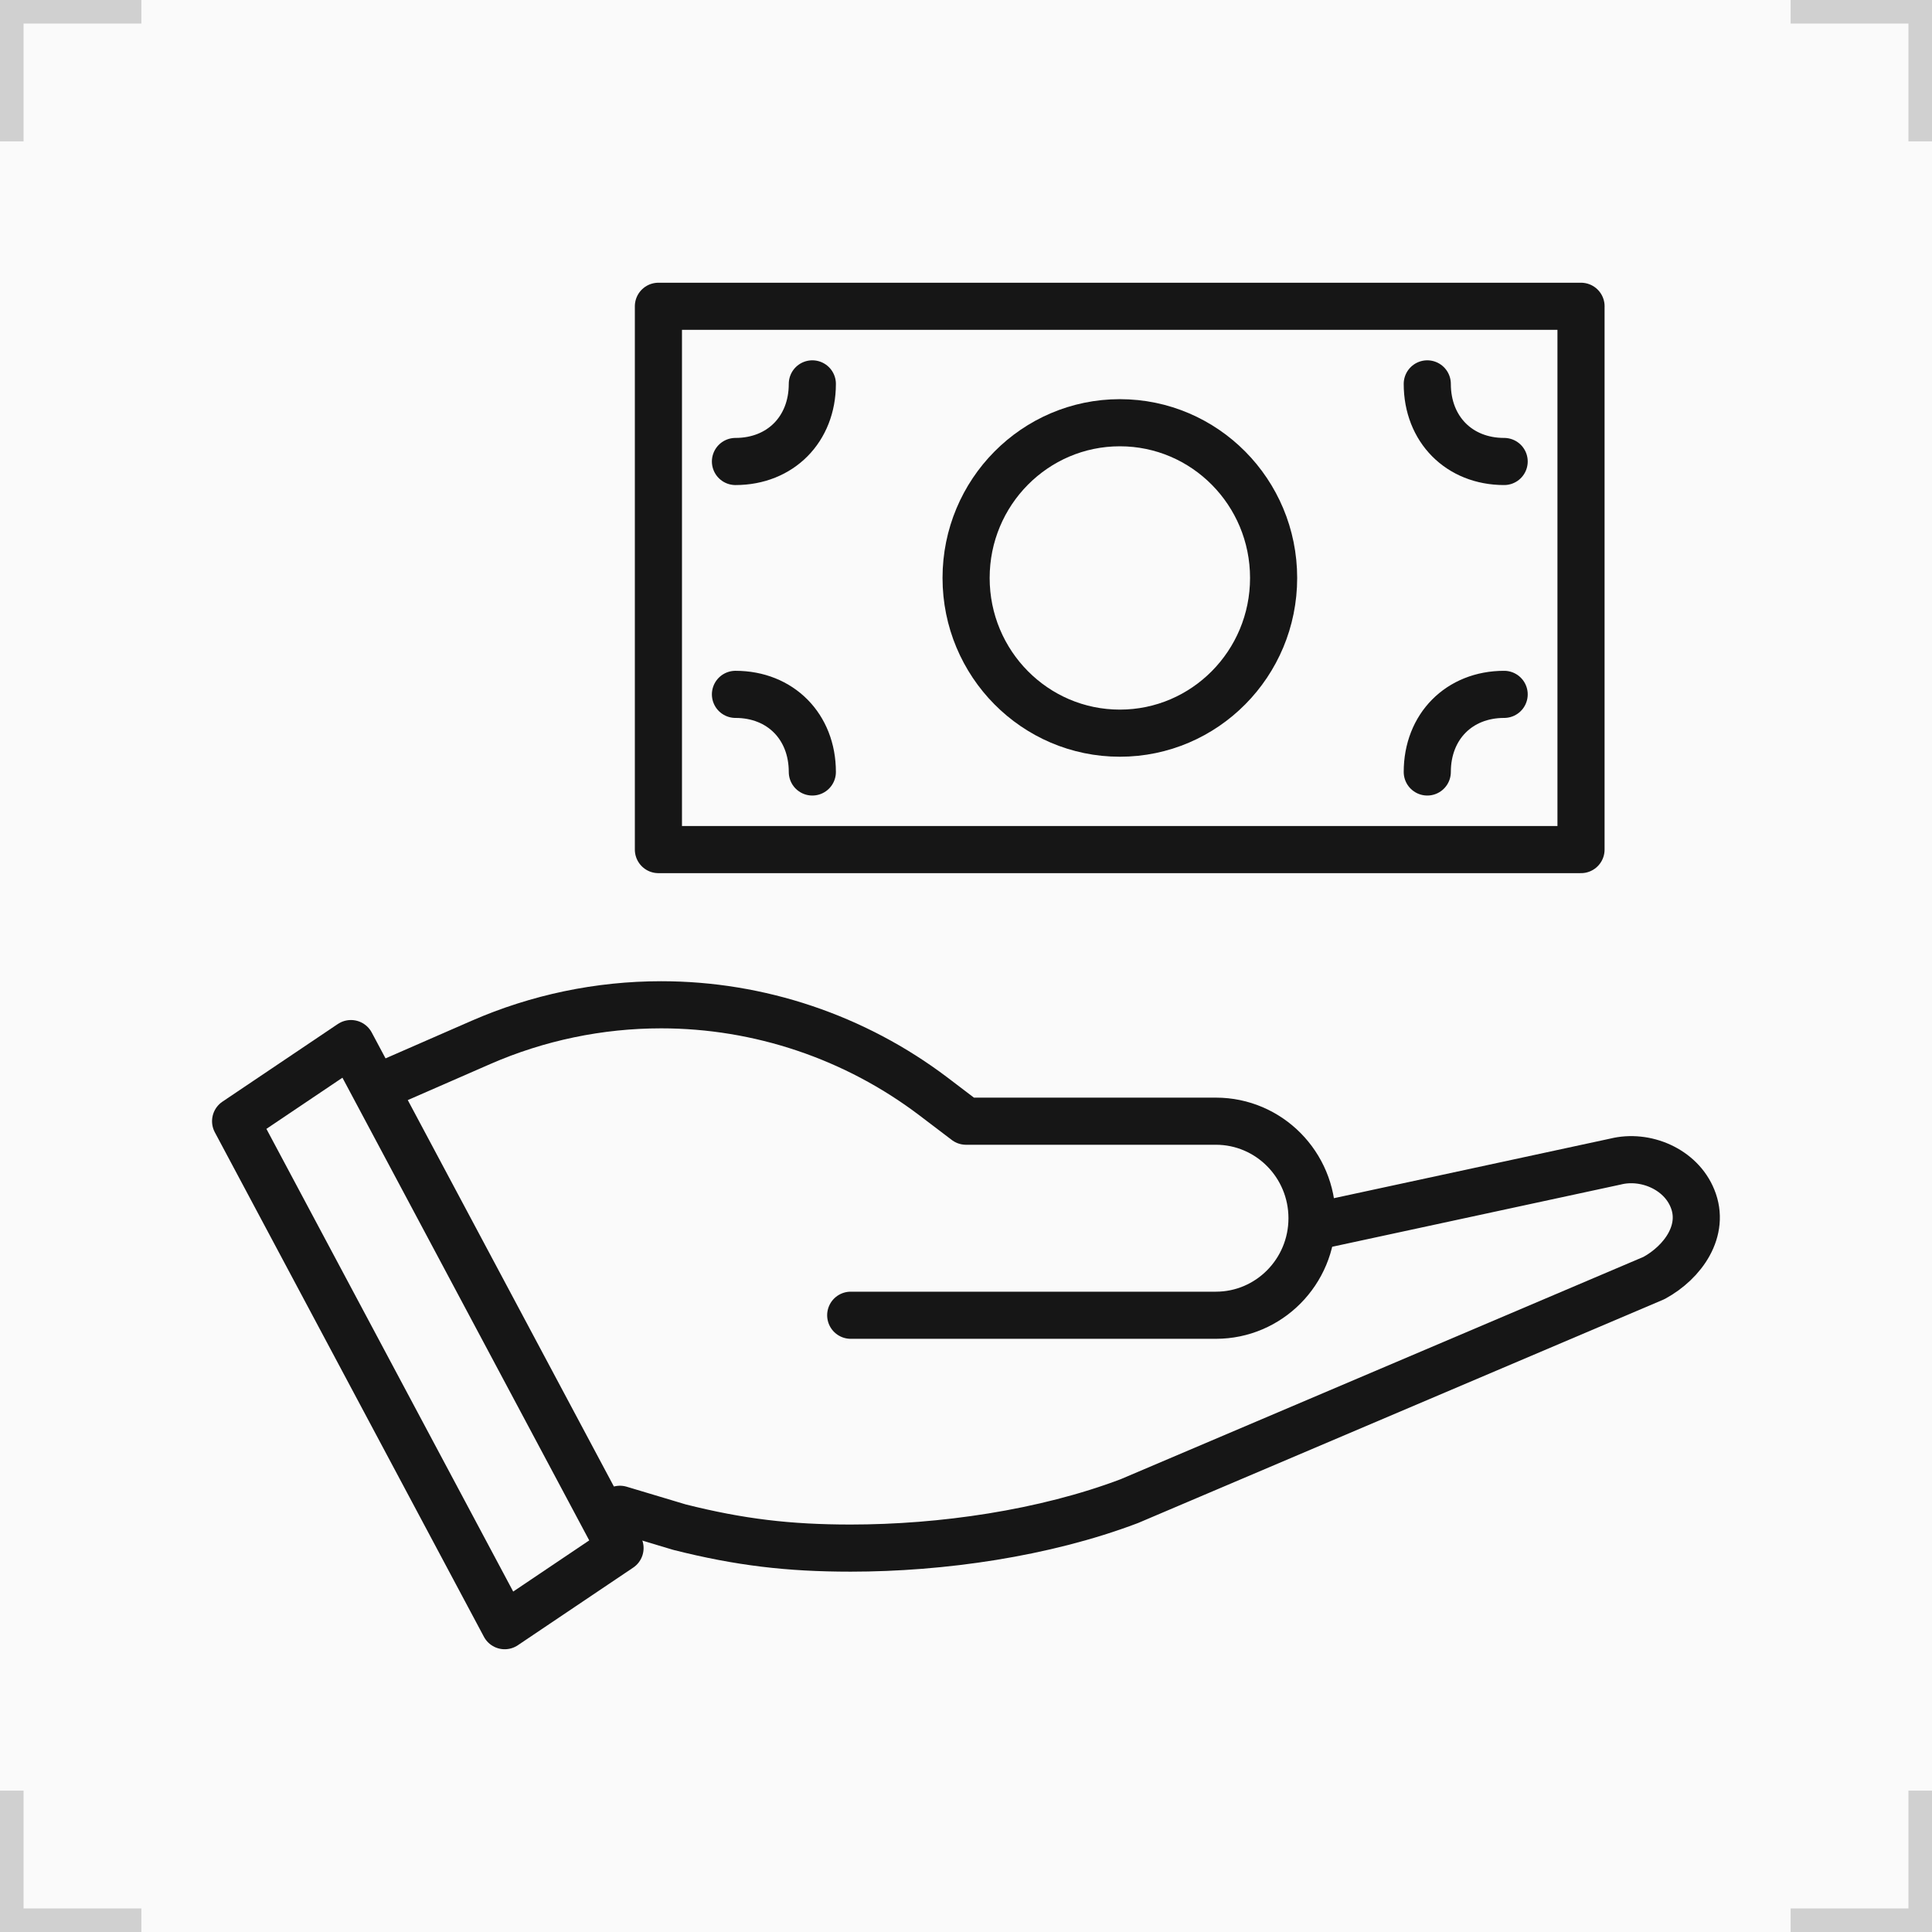
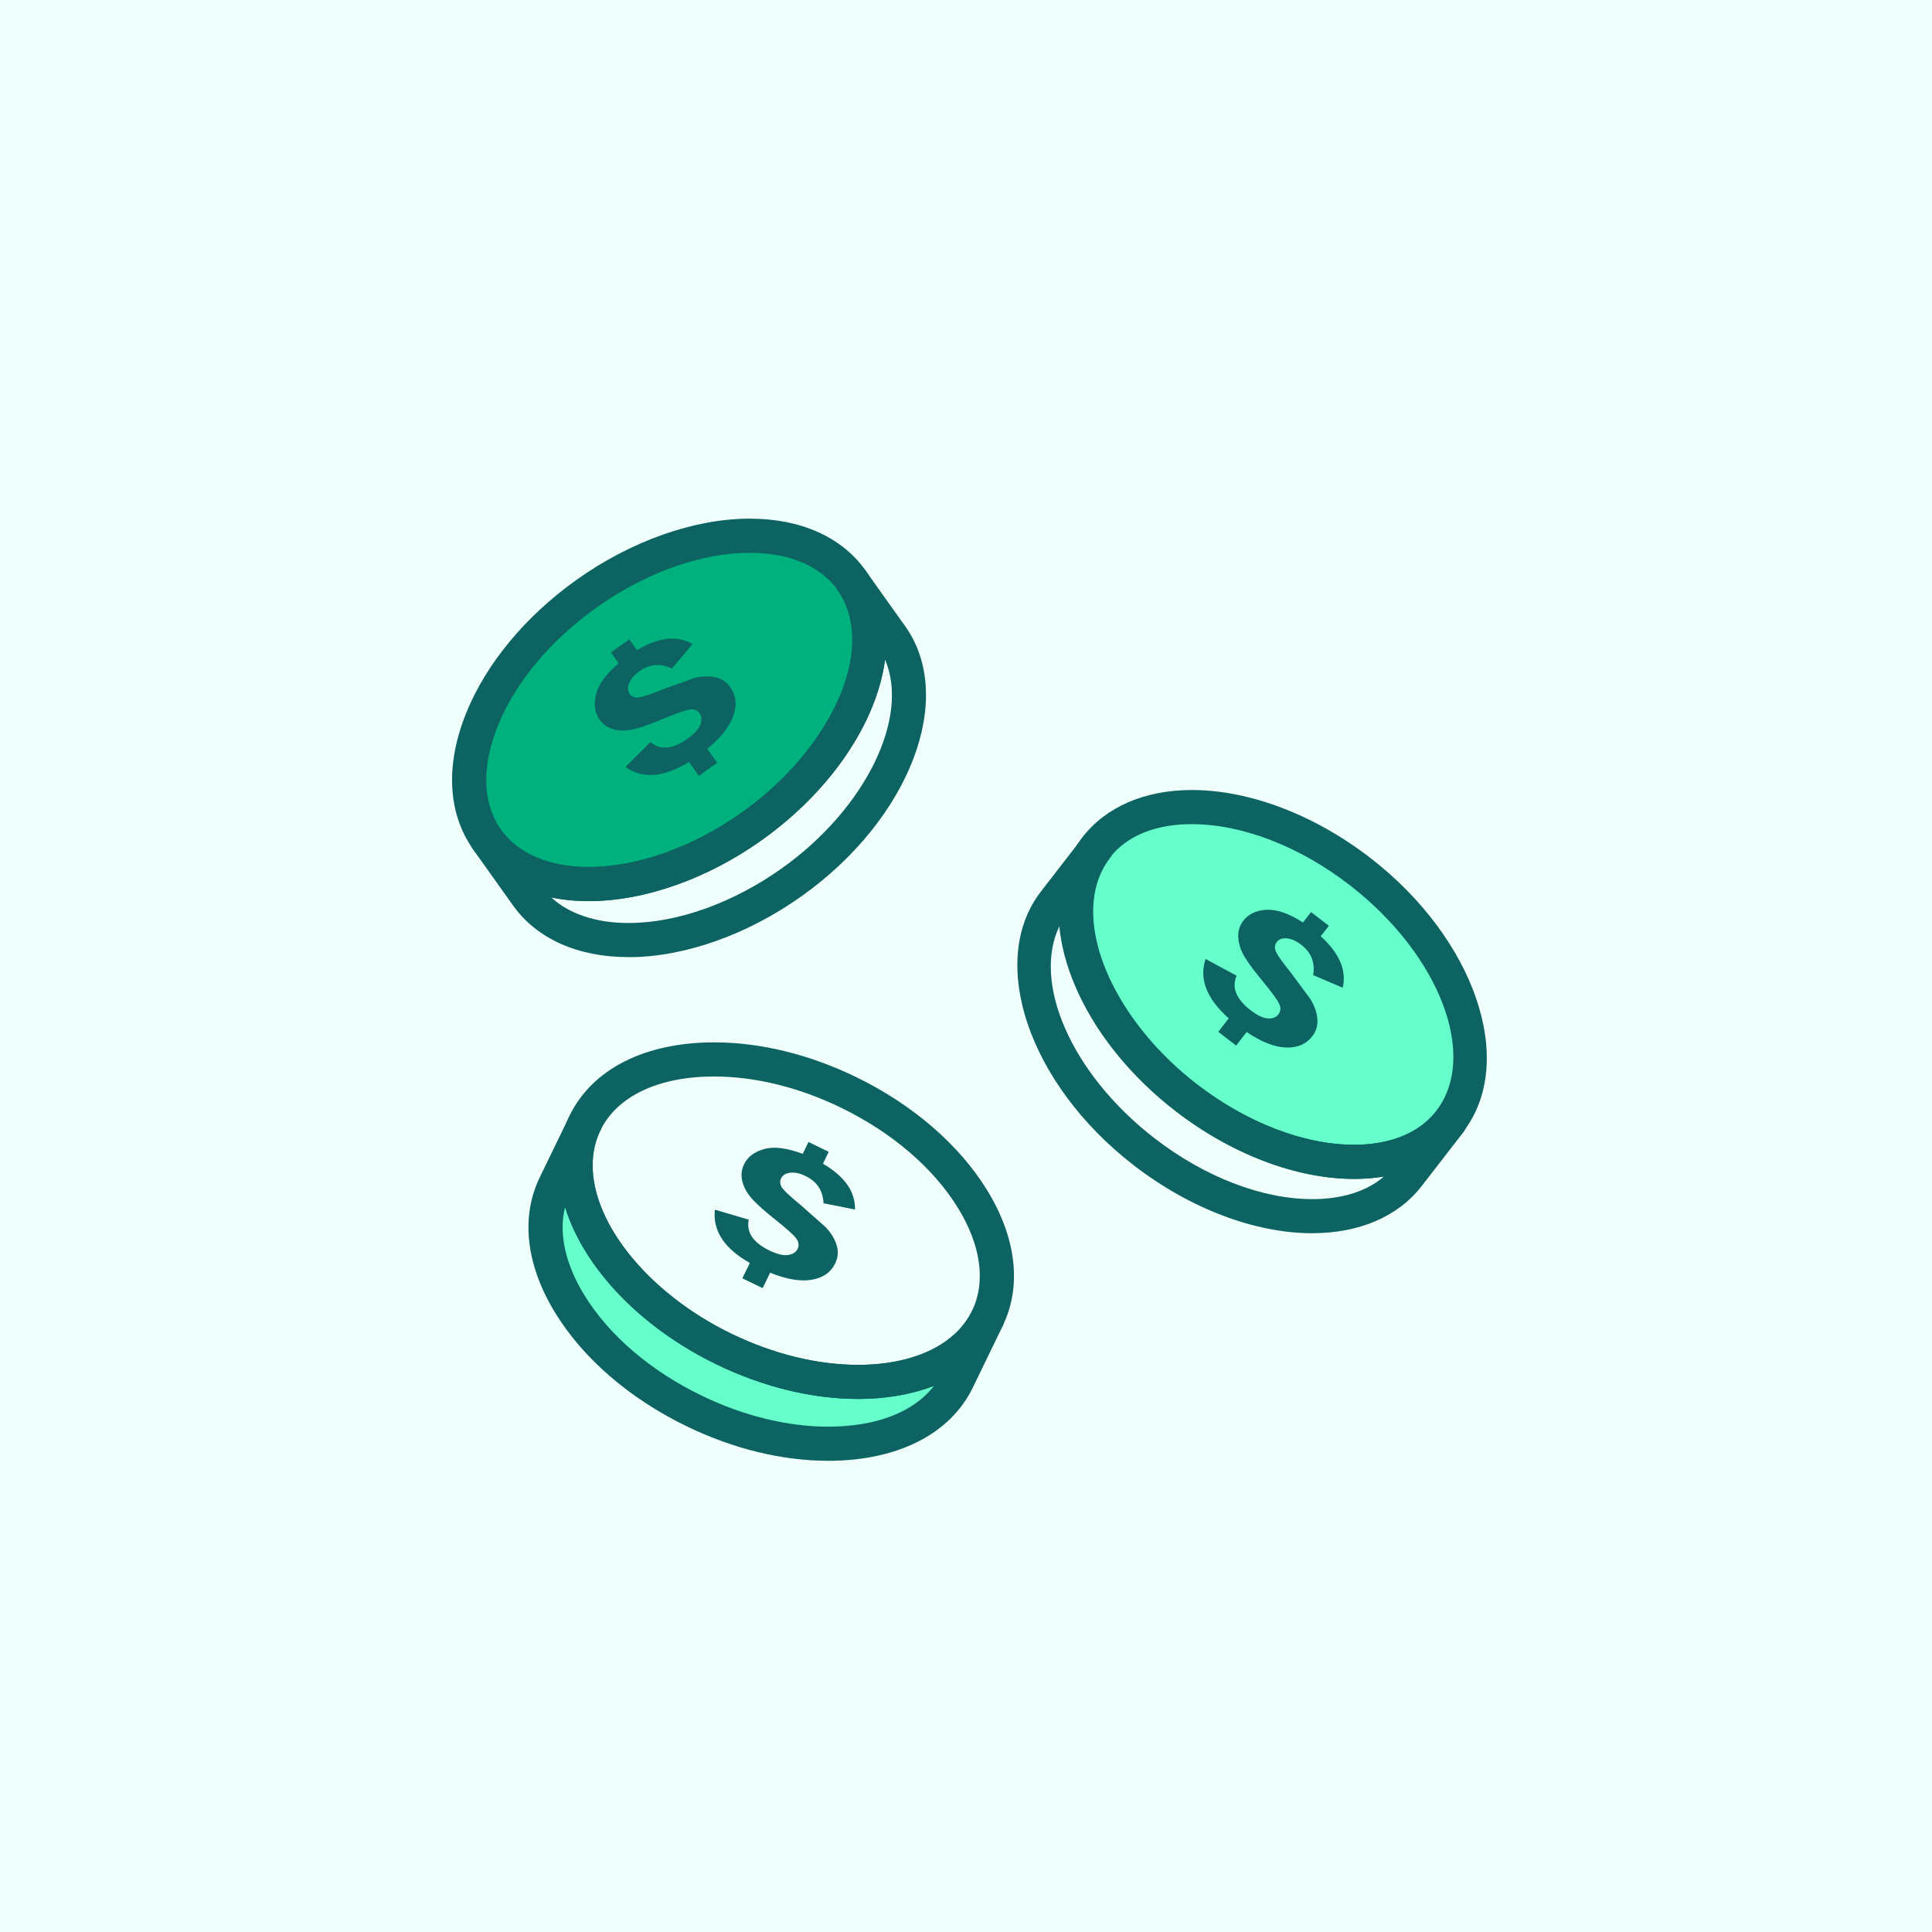
<svg xmlns="http://www.w3.org/2000/svg" width="82" height="82" fill="none">
-   <path fill="#fafafa" d="M0 0h82v82H0z" />
-   <g fill="#d0d0d0">
-     <path d="M82 1h-6V0h6zm0 80h-6v1h6zM0 1h6V0H0zm0 80h6v1H0z" />
-     <path d="M82 0v6h-1V0zm0 82v-6h-1v6zM0 0v6h1V0zm0 82v-6h1v6z" />
-   </g>
-   <g stroke="#161616" stroke-width="2" stroke-linejoin="round">
-     <path d="M67.104 13H27.945v23.059h39.158V13z" />
-     <path d="M47.53 31.118c3.604 0 6.526-2.95 6.526-6.588s-2.922-6.588-6.526-6.588-6.526 2.95-6.526 6.588 2.922 6.588 6.526 6.588z" />
-     <g stroke-linecap="round">
-       <path d="M63.841 19.587c-1.909 0-3.263-1.367-3.263-3.294M31.215 29.471c1.909 0 3.263 1.367 3.263 3.294" />
-       <path d="M31.215 19.587c1.909 0 3.263-1.367 3.263-3.294m29.363 13.178c-1.909 0-3.263 1.367-3.263 3.294m-4.766 19.286L68.571 49.3c1.256-.313 2.757.313 3.263 1.565.555 1.351-.392 2.701-1.632 3.377l-22.271 9.471c-3.606 1.367-7.962 1.993-11.829 1.993-2.627 0-4.715-.247-7.261-.889l-2.529-.758" />
-     </g>
-     <path d="M26.316 65.705l-4.895 3.294L10 47.587l4.895-3.294 11.421 21.412z" />
-     <path d="M36.107 55.823h15.5c2.252 0 4.079-1.845 4.079-4.118s-1.827-4.118-4.079-4.118H41.001l-1.387-1.054c-3.328-2.52-7.391-3.887-11.552-3.887-2.627 0-5.238.543-7.652 1.598l-3.883 1.697" stroke-linecap="round" />
+   <path fill="#effefb" d="M0 0h82v82H0z" />
+   <path d="M62.076 47.124c1.723-2.578-.424-7.037-4.795-9.959s-9.312-3.201-11.036-.622.424 7.037 4.795 9.959 9.312 3.201 11.036.622zM40.499 58.109c.032-.159.043-.349-.076-.459-.152-.142-.395-.058-.585.026-1.7.745-3.641.836-5.463.485s-3.541-1.125-5.15-2.051c-.587-.338-1.166-.699-1.658-1.163-.549-.517-.976-1.147-1.384-1.78l-1.639-2.748c-.082-.149-.195-.318-.365-.319-.198-.001-.31.222-.373.411-.387 1.169-.683 2.479-.179 3.603.16.357.395.676.629.99.937 1.257 1.917 2.511 3.176 3.445 1.369 1.016 3.002 1.603 4.619 2.144.62.207 1.248.412 1.898.485.803.091 1.614-.021 2.413-.146 1.051-.164 2.147-.371 2.98-1.032.592-.469 1.009-1.152 1.158-1.891z" fill="#66fecb" />
+   <path d="M31.666 35.2c4.317-2.853 6.284-7.486 4.393-10.348s-6.924-2.868-11.242-.015-6.284 7.486-4.393 10.348 6.924 2.868 11.242.015z" fill="#00b17e" />
+   <g fill="#0c6362">
+     <path d="M24.994 38.245c-1.409 0-2.667-.338-3.639-.977-.501-.327-.927-.734-1.266-1.21-1.087-1.526-1.195-3.583-.304-5.792.847-2.098 2.511-4.107 4.687-5.658 2.315-1.649 4.995-2.595 7.353-2.595 2.157 0 3.899.778 4.905 2.19a4.7 4.7 0 0 1 .73 1.593c.786 3.094-1.32 7.147-5.121 9.855-2.313 1.648-4.99 2.593-7.346 2.593zm6.832-14.783c-2.064 0-4.437.848-6.512 2.327-1.954 1.392-3.44 3.175-4.185 5.02-.7 1.734-.65 3.3.14 4.41a3.26 3.26 0 0 0 .88.839c.737.484 1.72.74 2.845.74 2.061 0 4.432-.847 6.506-2.324 3.273-2.332 5.189-5.831 4.557-8.321-.102-.408-.272-.78-.505-1.107-.727-1.021-2.05-1.582-3.726-1.582zm-5.896 4.231l.778-.554.326.457c.917-.553 1.702-.64 2.358-.261l-.871 1.043c-.483-.236-.943-.198-1.382.114-.219.156-.364.325-.436.505s-.064.332.023.454.221.175.397.15.509-.137 1.001-.339l1.303-.469c.332-.091.635-.108.912-.051a1.03 1.03 0 0 1 .657.424c.247.346.29.75.131 1.211s-.529.93-1.109 1.405l.422.593-.778.554-.42-.59c-1.065.658-1.964.73-2.695.215l1.06-1.057c.419.353.942.306 1.569-.141.293-.209.476-.409.548-.599s.062-.351-.032-.482-.239-.189-.426-.16-.557.159-1.109.389c-.496.21-.897.355-1.203.434s-.594.089-.863.029-.482-.2-.64-.421c-.206-.29-.258-.647-.156-1.07s.424-.865.963-1.327l-.326-.458z" />
+     <path d="M26.681 40.623c-2.157 0-3.899-.778-4.905-2.191l-1.689-2.371c-.232-.325-.156-.778.17-1.01s.778-.156 1.01.17l.002.003a3.26 3.26 0 0 0 .878.836c.737.484 1.72.74 2.845.74 2.061 0 4.432-.847 6.506-2.324 3.273-2.332 5.189-5.831 4.557-8.321a3.26 3.26 0 0 0-.504-1.105l-.001-.002c-.232-.326-.156-.778.17-1.01s.778-.156 1.01.17l1.689 2.371c2.17 3.045.201 8.183-4.388 11.452-2.313 1.648-4.992 2.593-7.348 2.594h-.001zm-3.284-2.532c.766.703 1.906 1.084 3.284 1.084 2.062 0 4.434-.848 6.508-2.325 3.572-2.545 5.427-6.418 4.375-8.852-.349 2.644-2.278 5.555-5.227 7.657-2.313 1.648-4.99 2.593-7.345 2.593a7.88 7.88 0 0 1-1.595-.157zm13.026 21.284c-1.955 0-4.035-.507-6.015-1.467-4.196-2.034-6.947-5.679-6.688-8.863.047-.596.199-1.165.454-1.691.959-1.979 3.196-3.113 6.136-3.113 1.954 0 4.033.507 6.013 1.467 2.404 1.166 4.381 2.869 5.567 4.797 1.249 2.03 1.487 4.076.669 5.763a4.7 4.7 0 0 1-1.048 1.406c-1.18 1.097-2.987 1.702-5.088 1.702zM30.31 45.689c-2.364 0-4.126.837-4.833 2.297a3.26 3.26 0 0 0-.313 1.175c-.208 2.563 2.263 5.693 5.876 7.445 1.784.865 3.646 1.322 5.383 1.322s3.191-.467 4.103-1.316a3.27 3.27 0 0 0 .73-.975c.594-1.226.381-2.778-.599-4.372-1.044-1.696-2.807-3.206-4.966-4.253-1.784-.865-3.644-1.322-5.381-1.322zm4.003 2.78l.86.417-.245.505c.924.539 1.378 1.187 1.36 1.944l-1.334-.264c-.025-.537-.279-.922-.763-1.157-.242-.118-.46-.164-.652-.14s-.322.103-.388.238-.047.278.059.42.365.38.777.716l1.037.918c.239.246.4.504.483.775s.064.53-.057.78c-.185.382-.518.614-.999.696s-1.069-.018-1.765-.299l-.317.655-.86-.417.316-.651c-1.089-.619-1.582-1.373-1.482-2.263l1.436.423c-.108.537.183.973.876 1.309.324.156.587.222.788.193s.338-.115.409-.259c.073-.15.051-.3-.064-.452s-.406-.413-.874-.786c-.422-.333-.741-.616-.958-.847s-.363-.478-.439-.743-.056-.519.063-.763c.155-.321.444-.537.863-.651s.962-.043 1.627.208l.246-.506z" />
+     <path d="M35.156 62.001c-1.956 0-4.036-.507-6.017-1.468-2.404-1.165-4.38-2.868-5.565-4.796-1.247-2.029-1.484-4.075-.667-5.762l1.269-2.617c.176-.361.609-.512.968-.337s.51.607.335.967-.281.758-.313 1.175c-.208 2.563 2.263 5.693 5.876 7.445 1.784.864 3.646 1.322 5.383 1.322s3.191-.467 4.103-1.316a3.27 3.27 0 0 0 .73-.975c.175-.359.608-.51.967-.335s.51.607.335.967l-1.269 2.619c-.959 1.977-3.196 3.111-6.137 3.111zm-11.172-10.77c-.278 1.109.004 2.414.824 3.747 1.042 1.696 2.805 3.205 4.963 4.252 1.785.865 3.647 1.322 5.385 1.322 2.042 0 3.634-.624 4.486-1.733-.939.365-2.03.557-3.216.557-1.955 0-4.035-.507-6.015-1.467-3.257-1.579-5.643-4.128-6.427-6.679zm33.478-1.196c-2.45 0-5.216-1.054-7.59-2.892-3.688-2.855-5.629-6.987-4.72-10.05.168-.574.435-1.1.793-1.561.999-1.29 2.648-2.001 4.642-2.001 2.448 0 5.213 1.054 7.586 2.891 4.455 3.449 6.217 8.661 3.928 11.618a4.7 4.7 0 0 1-1.315 1.16c-.908.547-2.058.836-3.323.836zm-6.876-15.056c-1.087 0-2.576.25-3.496 1.439-.246.318-.431.683-.549 1.085-.731 2.465 1.042 6.037 4.218 8.495 2.125 1.645 4.569 2.589 6.704 2.589 1.002 0 1.894-.218 2.578-.63.361-.216.668-.486.915-.804 1.8-2.326.154-6.626-3.67-9.586-2.125-1.644-4.567-2.587-6.7-2.587zm5.059 3.731l.756.584-.344.445c.794.718 1.104 1.446.931 2.182l-1.251-.533c.086-.53-.083-.96-.508-1.289-.213-.164-.416-.255-.61-.272s-.337.035-.429.154-.104.262-.029.423.279.447.613.86l.826 1.112c.183.291.287.576.313.858a1.03 1.03 0 0 1-.216.75c-.26.335-.634.494-1.121.476s-1.043-.238-1.665-.657l-.446.576-.756-.585.443-.573c-.938-.83-1.266-1.669-.984-2.519l1.318.71c-.217.503-.021.99.588 1.461.285.22.529.338.732.352s.355-.043.453-.17.112-.283.03-.455-.313-.488-.693-.95c-.344-.413-.599-.755-.763-1.026a1.83 1.83 0 0 1-.277-.817c-.02-.274.052-.52.219-.734.218-.282.544-.434.979-.459s.951.155 1.549.538l.344-.444z" />
+     <path d="M55.699 52.342c-2.45 0-5.217-1.055-7.591-2.893-4.453-3.447-6.214-8.658-3.925-11.615l1.782-2.302c.244-.316.699-.374 1.016-.129s.374.699.129 1.016l-.002.003c-.245.317-.429.681-.547 1.082-.731 2.465 1.043 6.037 4.218 8.495 2.125 1.645 4.569 2.589 6.704 2.589 1.002 0 1.893-.218 2.578-.63a3.26 3.26 0 0 0 .913-.802l.002-.003c.245-.316.699-.374 1.016-.129s.374.699.129 1.016l-1.782 2.301c-.998 1.29-2.646 2-4.64 2zm-10.721-13.06c-1.188 2.408.484 6.288 4.016 9.023 2.126 1.646 4.57 2.59 6.705 2.59.921 0 2.131-.179 3.039-.958-.401.067-.822.101-1.255.101-2.45 0-5.216-1.054-7.59-2.892-2.863-2.217-4.674-5.204-4.914-7.862z" />
  </g>
</svg>
